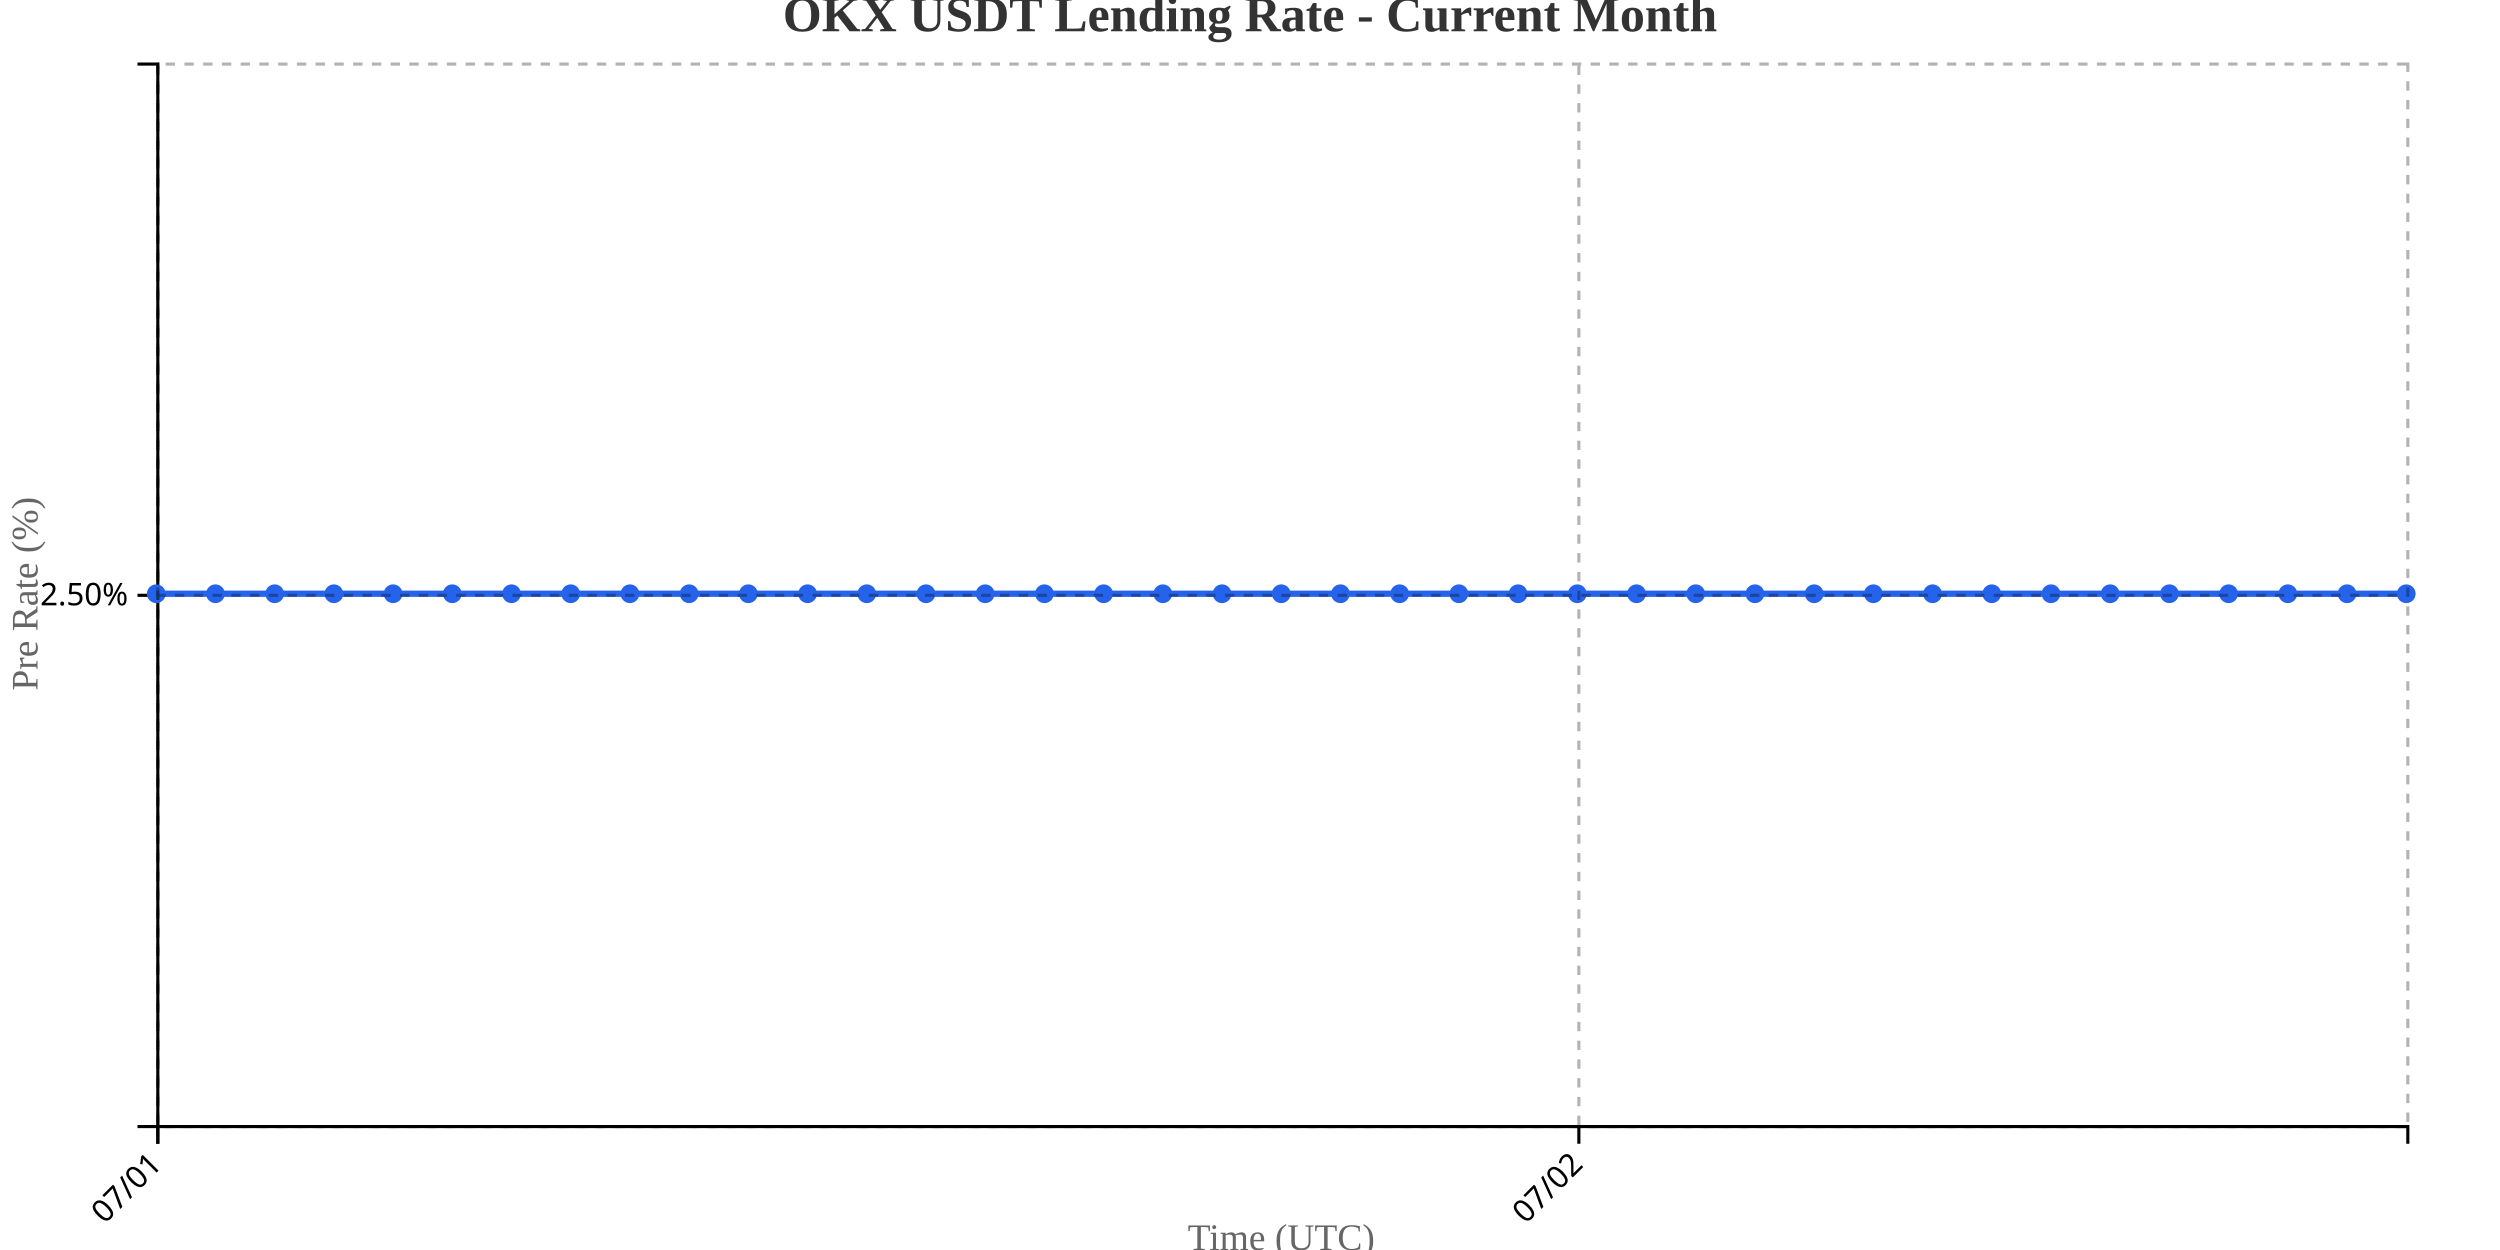
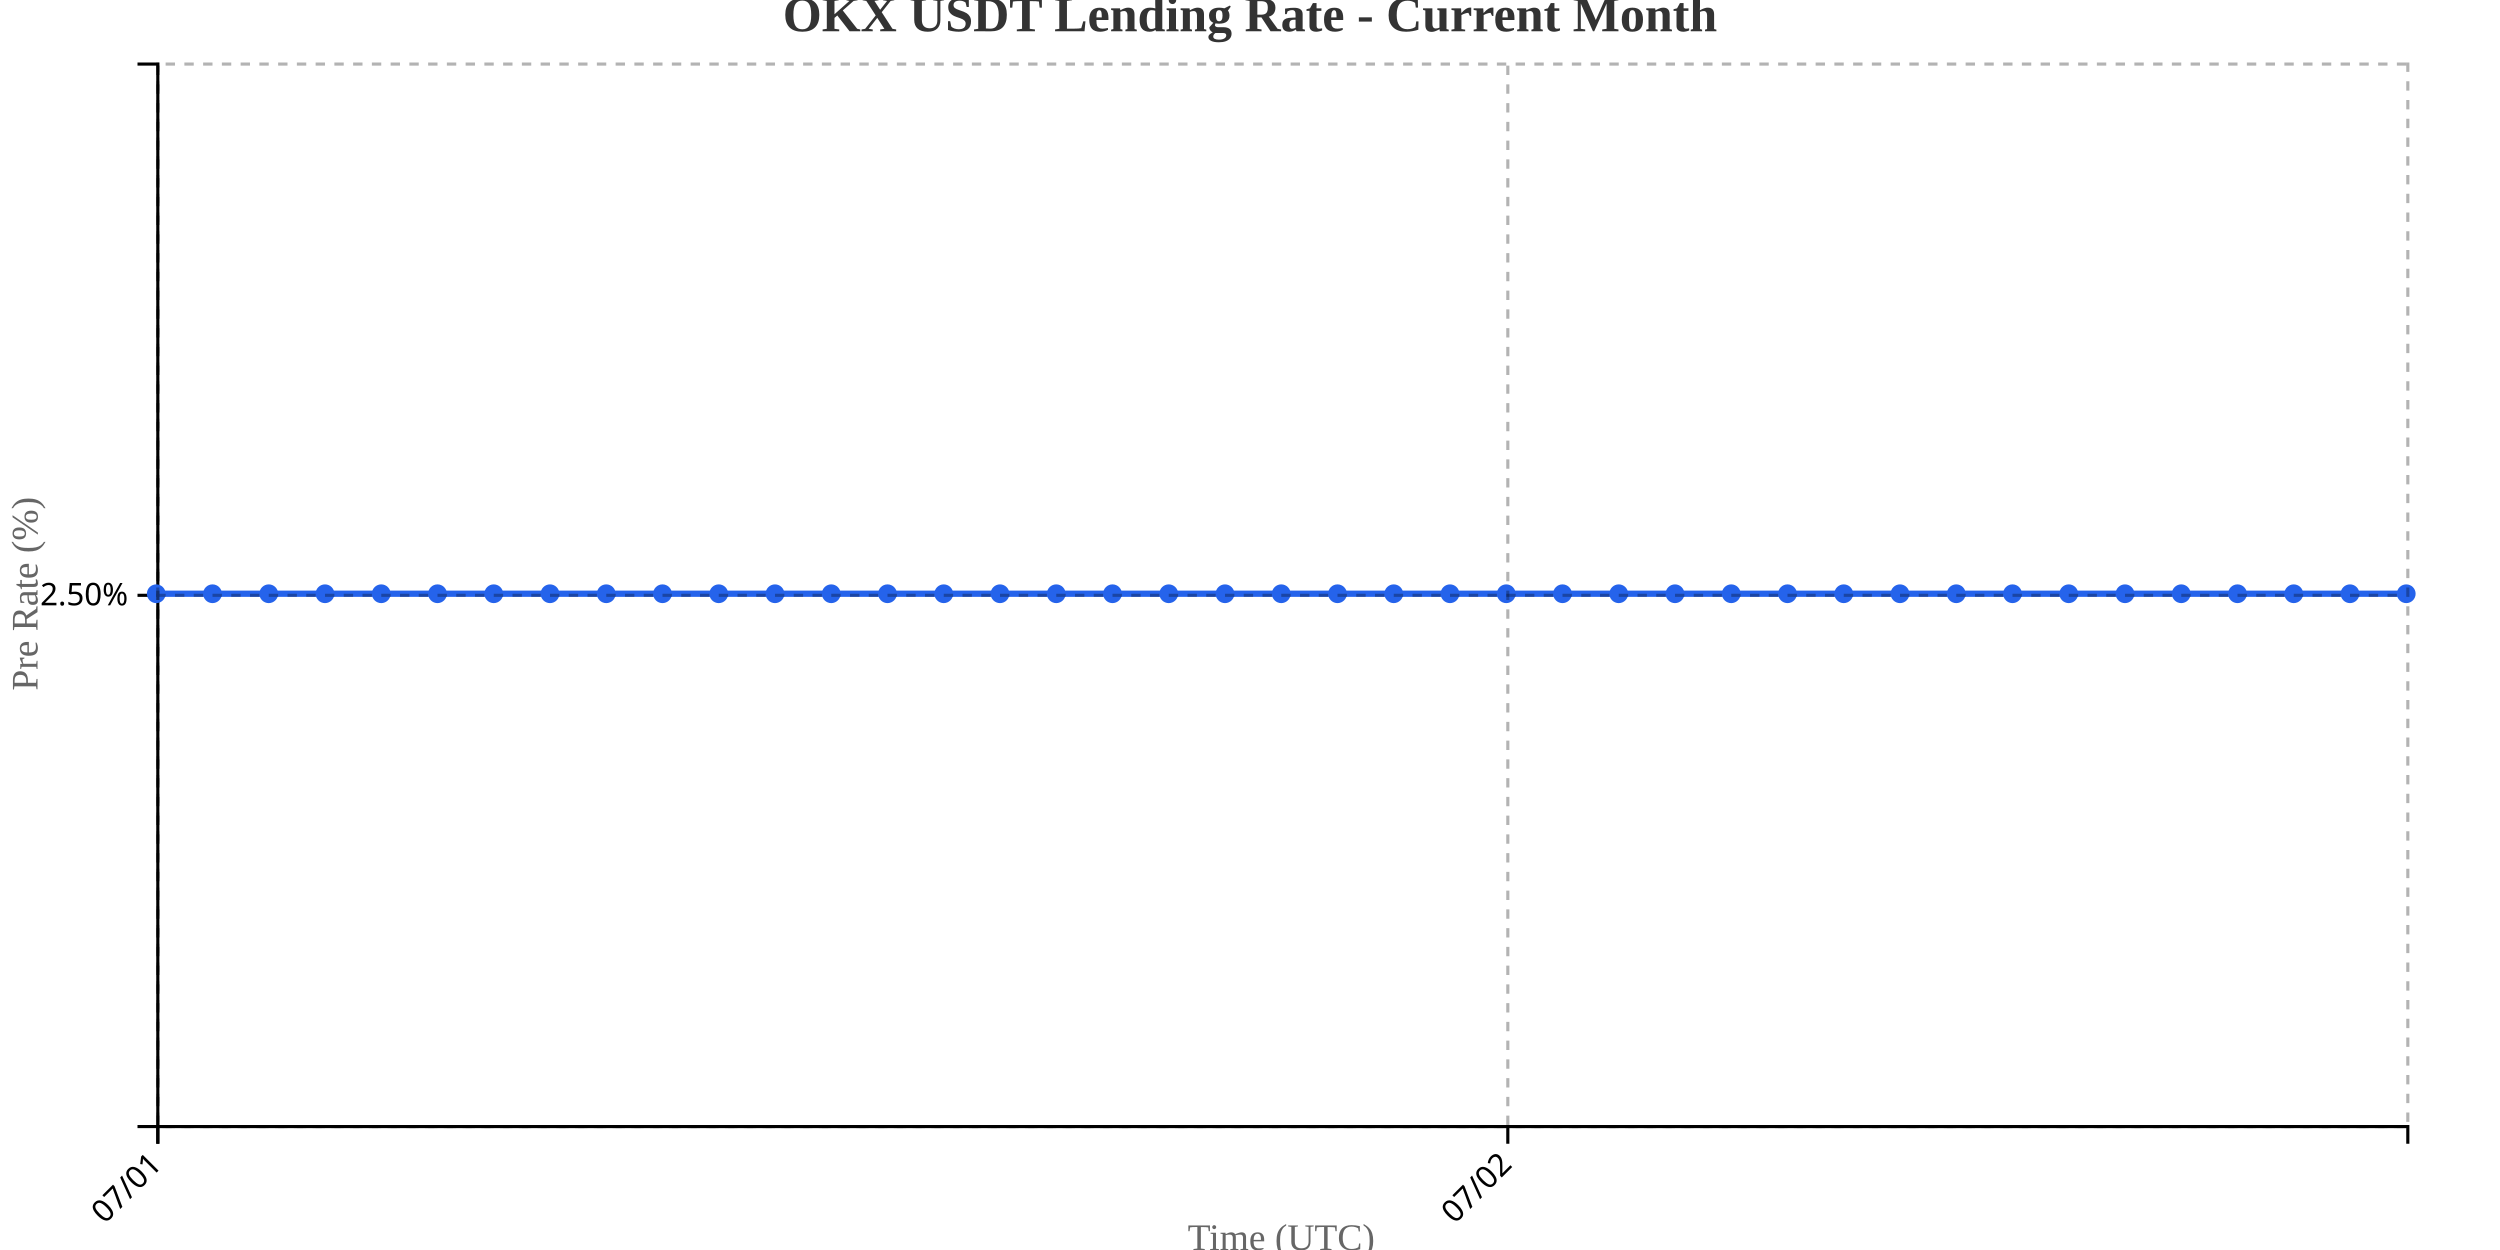
<svg xmlns="http://www.w3.org/2000/svg" width="800" height="400">
  <g transform="translate(50,20)">
    <g transform="translate(0,340)" fill="none" font-size="10" font-family="sans-serif" text-anchor="middle">
      <path class="domain" stroke="currentColor" d="M0.5,6V0.5H720.5V6" />
      <g class="tick" opacity="1" transform="translate(0.5,0)">
        <line stroke="currentColor" y2="6" />
        <text fill="currentColor" y="9" dy=".15em" style="text-anchor: end;" dx="-.8em" transform="rotate(-45)">07/01</text>
      </g>
-       <g class="tick" opacity="1" transform="translate(455.2368,0)">
+       <g class="tick" opacity="1" transform="translate(432.5,0)">
        <line stroke="currentColor" y2="6" />
        <text fill="currentColor" y="9" dy=".15em" style="text-anchor: end;" dx="-.8em" transform="rotate(-45)">07/02</text>
      </g>
    </g>
    <g fill="none" font-size="10" font-family="sans-serif" text-anchor="end">
      <path class="domain" stroke="currentColor" d="M-6,340.5H0.5V0.5H-6" />
      <g class="tick" opacity="1" transform="translate(0,170.5)">
        <line stroke="currentColor" x2="-6" />
        <text fill="currentColor" x="-9" dy="0.32em">2.50%</text>
      </g>
    </g>
    <text transform="rotate(-90)" y="-50" x="-170" dy="1em" style="text-anchor: middle; font-size: 12px; fill: #666;">Pre Rate (%)</text>
    <text transform="translate(360, 380)" style="text-anchor: middle; font-size: 12px; fill: #666;">Time (UTC)</text>
-     <path fill="none" stroke="#2563eb" stroke-width="2" d="M0,170C6.316,170,12.632,170,18.947,170C25.263,170,31.579,170,37.895,170C44.211,170,50.526,170,56.842,170C63.158,170,69.474,170,75.789,170C82.105,170,88.421,170,94.737,170C101.053,170,107.368,170,113.684,170C120,170,126.316,170,132.632,170C138.947,170,145.263,170,151.579,170C157.895,170,164.211,170,170.526,170C176.842,170,183.158,170,189.474,170C195.789,170,202.105,170,208.421,170C214.737,170,221.053,170,227.368,170C233.684,170,240,170,246.316,170C252.632,170,258.947,170,265.263,170C271.579,170,277.895,170,284.211,170C290.526,170,296.842,170,303.158,170C309.474,170,315.789,170,322.105,170C328.421,170,334.737,170,341.053,170C347.368,170,353.684,170,360,170C366.316,170,372.632,170,378.947,170C385.263,170,391.579,170,397.895,170C404.211,170,410.526,170,416.842,170C423.158,170,429.474,170,435.789,170C442.105,170,448.421,170,454.737,170C461.053,170,467.368,170,473.684,170C480,170,486.316,170,492.632,170C498.947,170,505.263,170,511.579,170C517.895,170,524.211,170,530.526,170C536.842,170,543.158,170,549.474,170C555.789,170,562.105,170,568.421,170C574.737,170,581.053,170,587.368,170C593.684,170,600,170,606.316,170C612.632,170,618.947,170,625.263,170C631.579,170,637.895,170,644.211,170C650.526,170,656.842,170,663.158,170C669.474,170,675.789,170,682.105,170C688.421,170,694.737,170,701.053,170C707.368,170,713.684,170,720,170" />
+     <path fill="none" stroke="#2563eb" stroke-width="2" d="M0,170C6,170,12,170,18,170C24,170,30,170,36,170C42,170,48,170,54,170C60,170,66,170,72,170C78,170,84,170,90,170C96,170,102,170,108,170C114,170,120,170,126,170C132,170,138,170,144,170C150,170,156,170,162,170C168,170,174,170,180,170C186,170,192,170,198,170C204,170,210,170,216,170C222,170,228,170,234,170C240,170,246,170,252,170C258,170,264,170,270,170C276,170,282,170,288,170C294,170,300,170,306,170C312,170,318,170,324,170C330,170,336,170,342,170C348,170,354,170,360,170C366,170,372,170,378,170C384,170,390,170,396,170C402,170,408,170,414,170C420,170,426,170,432,170C438,170,444,170,450,170C456,170,462,170,468,170C474,170,480,170,486,170C492,170,498,170,504,170C510,170,516,170,522,170C528,170,534,170,540,170C546,170,552,170,558,170C564,170,570,170,576,170C582,170,588,170,594,170C600,170,606,170,612,170C618,170,624,170,630,170C636,170,642,170,648,170C654,170,660,170,666,170C672,170,678,170,684,170C690,170,696,170,702,170C708,170,714,170,720,170" />
    <circle class="dot" cx="0" cy="170" r="3" fill="#2563eb" />
-     <circle class="dot" cx="18.947" cy="170" r="3" fill="#2563eb" />
-     <circle class="dot" cx="37.895" cy="170" r="3" fill="#2563eb" />
-     <circle class="dot" cx="56.842" cy="170" r="3" fill="#2563eb" />
-     <circle class="dot" cx="75.789" cy="170" r="3" fill="#2563eb" />
-     <circle class="dot" cx="94.737" cy="170" r="3" fill="#2563eb" />
-     <circle class="dot" cx="113.684" cy="170" r="3" fill="#2563eb" />
-     <circle class="dot" cx="132.632" cy="170" r="3" fill="#2563eb" />
-     <circle class="dot" cx="151.579" cy="170" r="3" fill="#2563eb" />
-     <circle class="dot" cx="170.526" cy="170" r="3" fill="#2563eb" />
-     <circle class="dot" cx="189.474" cy="170" r="3" fill="#2563eb" />
-     <circle class="dot" cx="208.421" cy="170" r="3" fill="#2563eb" />
-     <circle class="dot" cx="227.368" cy="170" r="3" fill="#2563eb" />
-     <circle class="dot" cx="246.316" cy="170" r="3" fill="#2563eb" />
-     <circle class="dot" cx="265.263" cy="170" r="3" fill="#2563eb" />
-     <circle class="dot" cx="284.211" cy="170" r="3" fill="#2563eb" />
-     <circle class="dot" cx="303.158" cy="170" r="3" fill="#2563eb" />
-     <circle class="dot" cx="322.105" cy="170" r="3" fill="#2563eb" />
-     <circle class="dot" cx="341.053" cy="170" r="3" fill="#2563eb" />
+     <circle class="dot" cx="18" cy="170" r="3" fill="#2563eb" />
+     <circle class="dot" cx="36" cy="170" r="3" fill="#2563eb" />
+     <circle class="dot" cx="54" cy="170" r="3" fill="#2563eb" />
+     <circle class="dot" cx="72" cy="170" r="3" fill="#2563eb" />
+     <circle class="dot" cx="90" cy="170" r="3" fill="#2563eb" />
+     <circle class="dot" cx="108" cy="170" r="3" fill="#2563eb" />
+     <circle class="dot" cx="126" cy="170" r="3" fill="#2563eb" />
+     <circle class="dot" cx="144" cy="170" r="3" fill="#2563eb" />
+     <circle class="dot" cx="162" cy="170" r="3" fill="#2563eb" />
+     <circle class="dot" cx="180" cy="170" r="3" fill="#2563eb" />
+     <circle class="dot" cx="198" cy="170" r="3" fill="#2563eb" />
+     <circle class="dot" cx="216" cy="170" r="3" fill="#2563eb" />
+     <circle class="dot" cx="234" cy="170" r="3" fill="#2563eb" />
+     <circle class="dot" cx="252" cy="170" r="3" fill="#2563eb" />
+     <circle class="dot" cx="270" cy="170" r="3" fill="#2563eb" />
+     <circle class="dot" cx="288" cy="170" r="3" fill="#2563eb" />
+     <circle class="dot" cx="306" cy="170" r="3" fill="#2563eb" />
+     <circle class="dot" cx="324" cy="170" r="3" fill="#2563eb" />
+     <circle class="dot" cx="342" cy="170" r="3" fill="#2563eb" />
    <circle class="dot" cx="360" cy="170" r="3" fill="#2563eb" />
-     <circle class="dot" cx="378.947" cy="170" r="3" fill="#2563eb" />
-     <circle class="dot" cx="397.895" cy="170" r="3" fill="#2563eb" />
-     <circle class="dot" cx="416.842" cy="170" r="3" fill="#2563eb" />
-     <circle class="dot" cx="435.789" cy="170" r="3" fill="#2563eb" />
-     <circle class="dot" cx="454.737" cy="170" r="3" fill="#2563eb" />
-     <circle class="dot" cx="473.684" cy="170" r="3" fill="#2563eb" />
-     <circle class="dot" cx="492.632" cy="170" r="3" fill="#2563eb" />
-     <circle class="dot" cx="511.579" cy="170" r="3" fill="#2563eb" />
-     <circle class="dot" cx="530.526" cy="170" r="3" fill="#2563eb" />
-     <circle class="dot" cx="549.474" cy="170" r="3" fill="#2563eb" />
-     <circle class="dot" cx="568.421" cy="170" r="3" fill="#2563eb" />
-     <circle class="dot" cx="587.368" cy="170" r="3" fill="#2563eb" />
-     <circle class="dot" cx="606.316" cy="170" r="3" fill="#2563eb" />
-     <circle class="dot" cx="625.263" cy="170" r="3" fill="#2563eb" />
-     <circle class="dot" cx="644.211" cy="170" r="3" fill="#2563eb" />
-     <circle class="dot" cx="663.158" cy="170" r="3" fill="#2563eb" />
-     <circle class="dot" cx="682.105" cy="170" r="3" fill="#2563eb" />
-     <circle class="dot" cx="701.053" cy="170" r="3" fill="#2563eb" />
+     <circle class="dot" cx="378" cy="170" r="3" fill="#2563eb" />
+     <circle class="dot" cx="396" cy="170" r="3" fill="#2563eb" />
+     <circle class="dot" cx="414" cy="170" r="3" fill="#2563eb" />
+     <circle class="dot" cx="432" cy="170" r="3" fill="#2563eb" />
+     <circle class="dot" cx="450" cy="170" r="3" fill="#2563eb" />
+     <circle class="dot" cx="468" cy="170" r="3" fill="#2563eb" />
+     <circle class="dot" cx="486" cy="170" r="3" fill="#2563eb" />
+     <circle class="dot" cx="504" cy="170" r="3" fill="#2563eb" />
+     <circle class="dot" cx="522" cy="170" r="3" fill="#2563eb" />
+     <circle class="dot" cx="540" cy="170" r="3" fill="#2563eb" />
+     <circle class="dot" cx="558" cy="170" r="3" fill="#2563eb" />
+     <circle class="dot" cx="576" cy="170" r="3" fill="#2563eb" />
+     <circle class="dot" cx="594" cy="170" r="3" fill="#2563eb" />
+     <circle class="dot" cx="612" cy="170" r="3" fill="#2563eb" />
+     <circle class="dot" cx="630" cy="170" r="3" fill="#2563eb" />
+     <circle class="dot" cx="648" cy="170" r="3" fill="#2563eb" />
+     <circle class="dot" cx="666" cy="170" r="3" fill="#2563eb" />
+     <circle class="dot" cx="684" cy="170" r="3" fill="#2563eb" />
+     <circle class="dot" cx="702" cy="170" r="3" fill="#2563eb" />
    <circle class="dot" cx="720" cy="170" r="3" fill="#2563eb" />
    <g class="grid" transform="translate(0,340)" fill="none" font-size="10" font-family="sans-serif" text-anchor="middle" style="stroke-dasharray: 3,3; opacity: 0.3;">
      <path class="domain" stroke="currentColor" d="M0.5,-340V0.5H720.5V-340" />
      <g class="tick" opacity="1" transform="translate(0.5,0)">
        <line stroke="currentColor" y2="-340" />
        <text fill="currentColor" y="3" dy="0.71em" />
      </g>
-       <g class="tick" opacity="1" transform="translate(455.2368,0)">
+       <g class="tick" opacity="1" transform="translate(432.5,0)">
        <line stroke="currentColor" y2="-340" />
        <text fill="currentColor" y="3" dy="0.71em" />
      </g>
    </g>
    <g class="grid" fill="none" font-size="10" font-family="sans-serif" text-anchor="end" style="stroke-dasharray: 3,3; opacity: 0.3;">
      <path class="domain" stroke="currentColor" d="M720,340.5H0.5V0.5H720" />
      <g class="tick" opacity="1" transform="translate(0,170.5)">
        <line stroke="currentColor" x2="720" />
        <text fill="currentColor" x="-3" dy="0.32em" />
      </g>
    </g>
  </g>
  <text x="400" y="10" text-anchor="middle" style="font-size: 16px; font-weight: bold; fill: #333;">OKX USDT Lending Rate - Current Month</text>
</svg>
